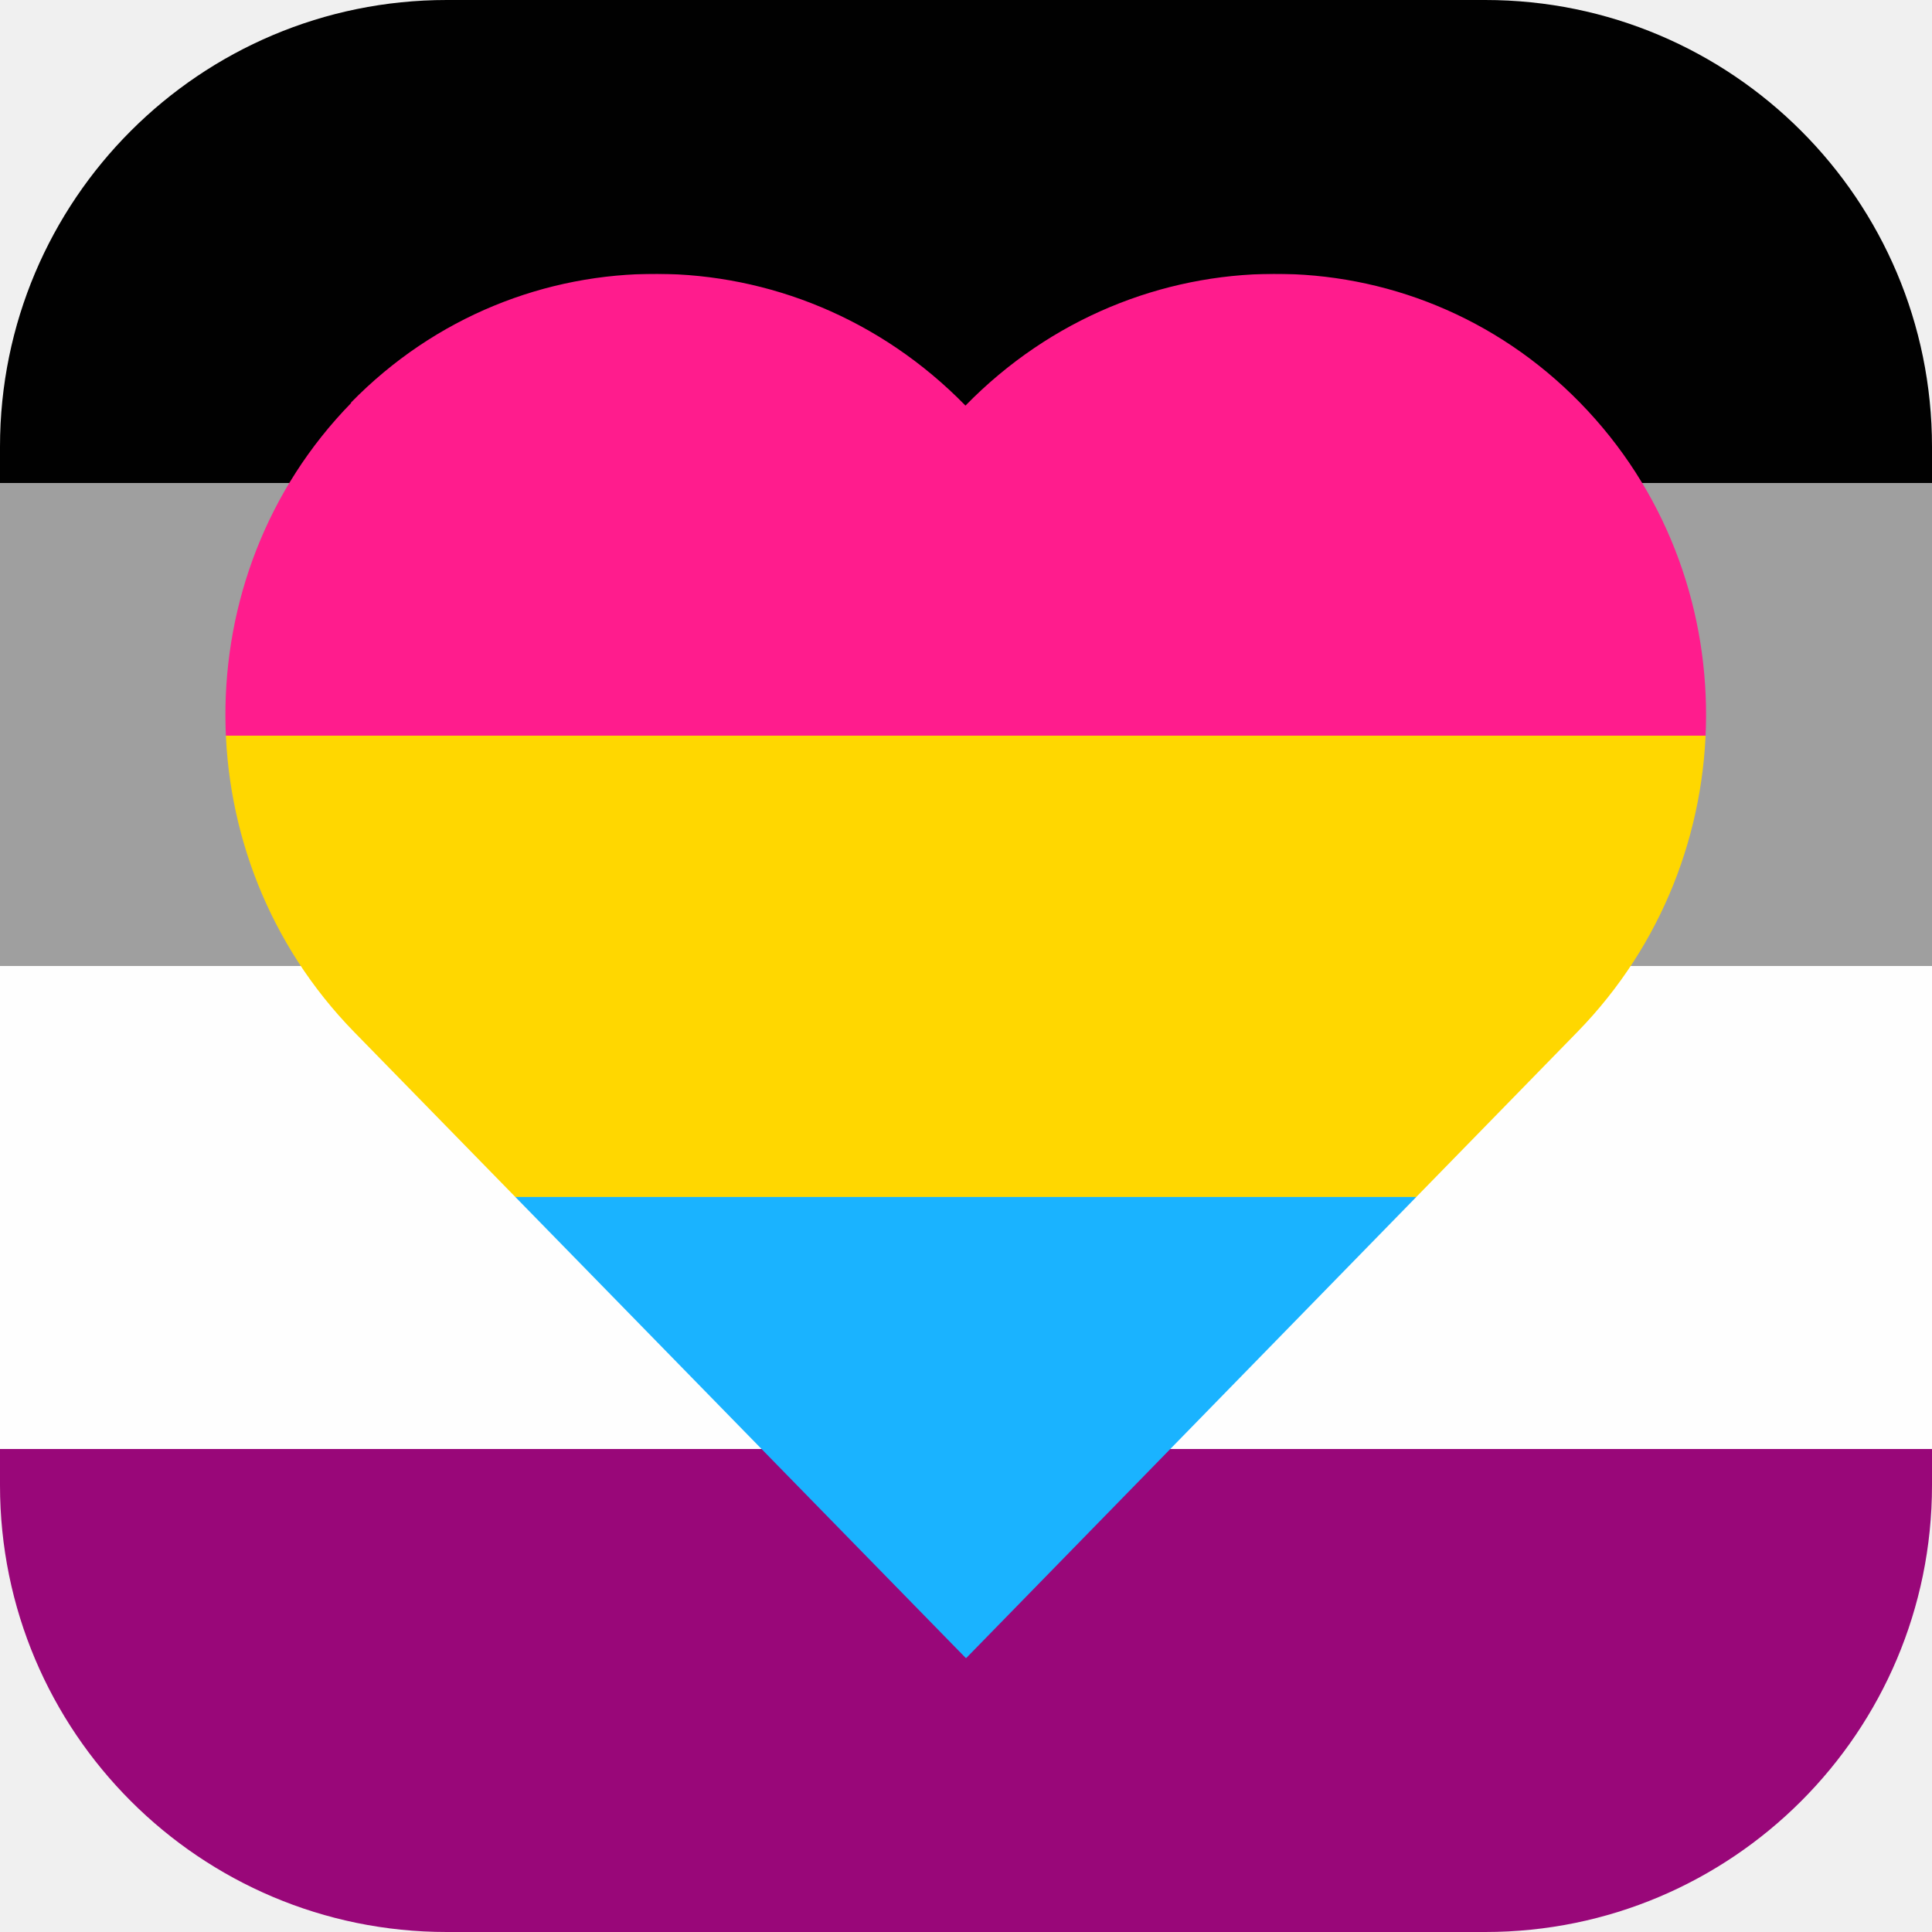
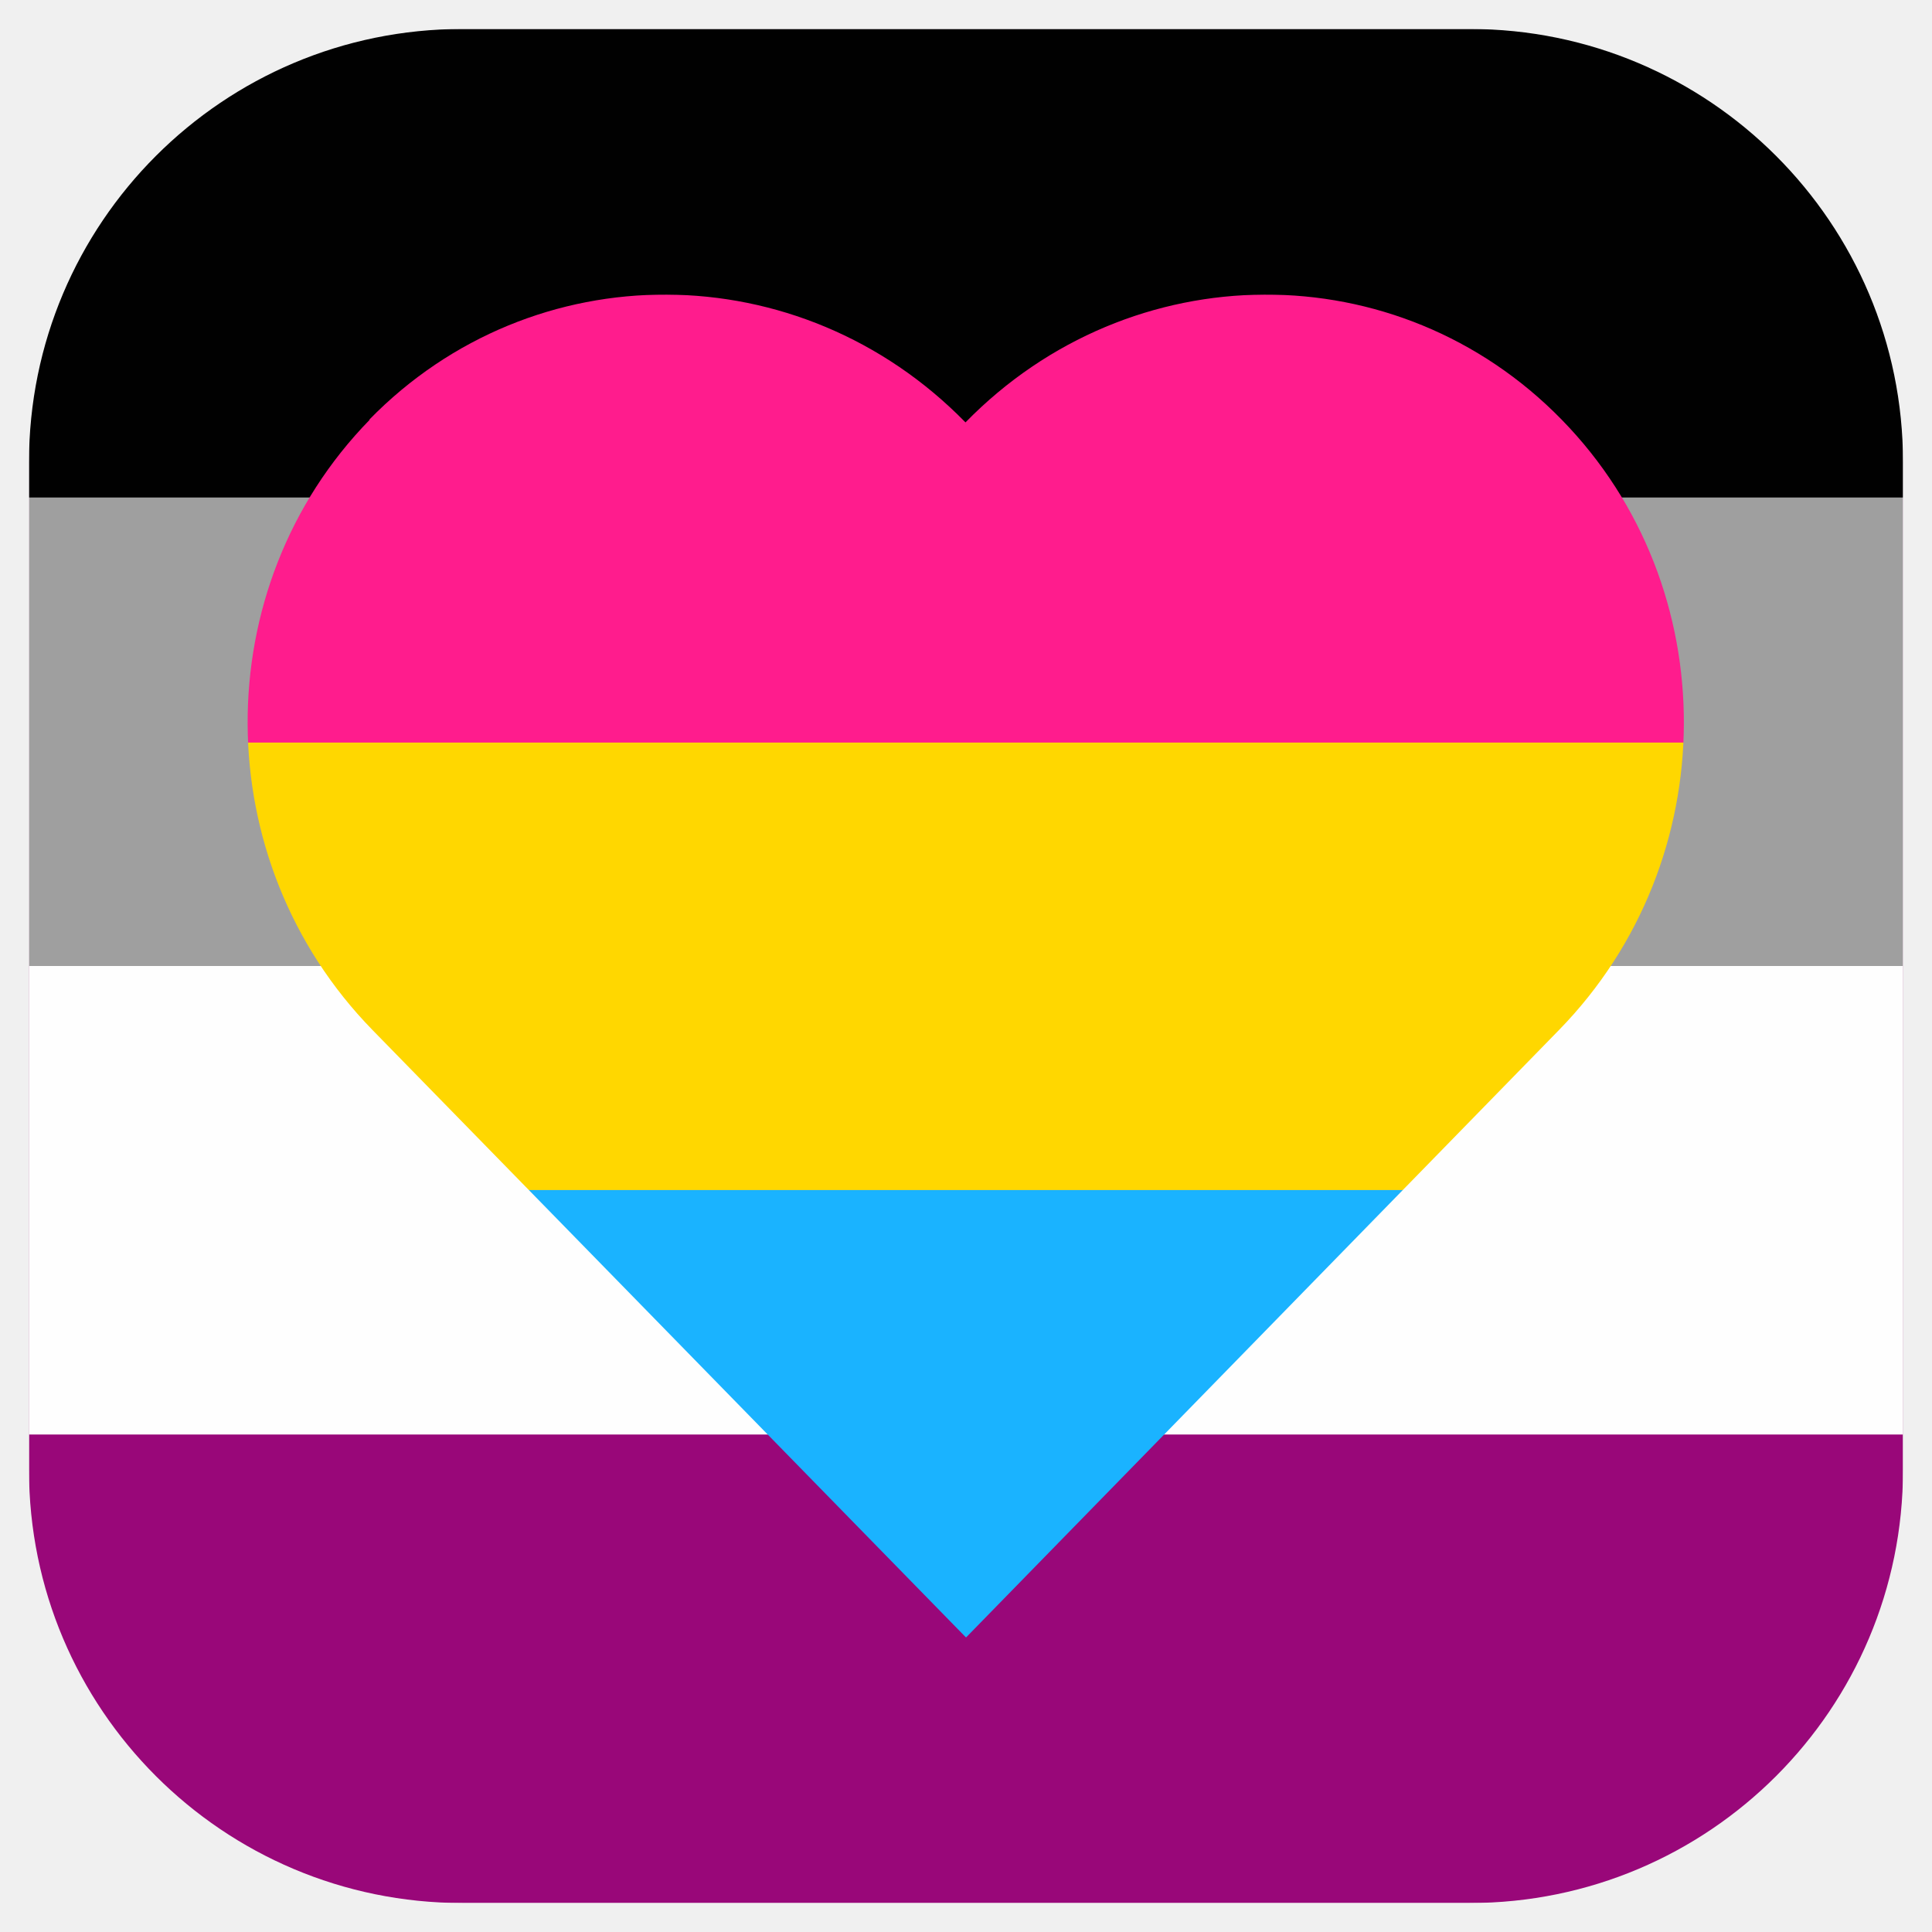
- <svg xmlns="http://www.w3.org/2000/svg" width="124.16" height="124.16" viewBox="0 0 3.88 3.88" version="1.1" id="svg214">
+ <svg xmlns="http://www.w3.org/2000/svg" width="128" height="128" viewBox="0 0 4 4" version="1.1" id="svg214">
  <defs id="defs218">
    <mask maskUnits="userSpaceOnUse" id="mask8944">
      <g id="g8948">
        <path id="path8946" style="fill:#ffffff;fill-opacity:1;stroke-width:0.027;stroke-linecap:square;stroke-miterlimit:2;stroke-dashoffset:0.021;stroke-opacity:0;paint-order:markers stroke fill" d="m 0.776,1.027 a 0.804,0.784 79.06 0 0 0.005,1.136 L 1.886,3.294 2.99,2.163 a 0.784,0.804 10.94 0 0 0.005,-1.136 0.784,0.804 10.94 0 0 -1.11,0.005 0.804,0.784 79.06 0 0 -1.11,-0.005 z" />
      </g>
    </mask>
  </defs>
  <mask id="m">
    <rect width="4" height="4" fill="#ffffff" rx="0.925" id="rect201" x="0" y="0" />
  </mask>
-   <g mask="url(#m)" transform="scale(0.97)" transform-origin="center" id="g212" style="display:inline">
+   <g mask="url(#m)" transform="matrix(0.97,0,0,0.97,0.06,0.06)" transform-origin="center" id="g212" style="display:inline">
    <rect width="4" height="4" fill="#990779" id="rect204" x="0" y="0" />
    <rect width="4" height="3" fill="#fefefe" id="rect206" x="0" y="0" />
    <rect width="4" height="2" fill="#9f9f9f" id="rect208" x="0" y="0" />
    <rect width="4" height="1" fill="#010101" id="rect210" x="0" y="0" />
  </g>
-   <g id="layer2" style="display:inline" clip-path="none" transform="matrix(1.112162,0,0,1.112162,-0.1575024,-0.3332146)" mask="url(#mask8944)">
+   <g id="layer2" style="display:inline" clip-path="none" transform="matrix(1.112162,0,0,1.112162,-0.09750239,-0.2732146)" mask="url(#mask8944)">
    <path id="path8940" style="fill:#1ab3ff;stroke-width:0.021;stroke-linecap:square;stroke-miterlimit:2;stroke-dashoffset:0.68;stroke-opacity:0;paint-order:markers stroke fill" d="M 0.511,2.46 H 3.261 V 3.294 H 0.511 Z" />
    <path id="path8937" style="fill:#ffd700;stroke-width:0.021;stroke-linecap:square;stroke-miterlimit:2;stroke-dashoffset:0.68;stroke-opacity:0;paint-order:markers stroke fill" d="M 0.511,1.627 H 3.261 v 0.834 H 0.511 Z" />
    <path id="path8934" style="display:inline;fill:#ff1c8d;stroke-width:0.021;stroke-linecap:square;stroke-miterlimit:2;stroke-dashoffset:0.68;stroke-opacity:0;paint-order:markers stroke fill" d="M 0.511,0.794 H 3.261 V 1.628 H 0.511 Z" />
  </g>
</svg>
